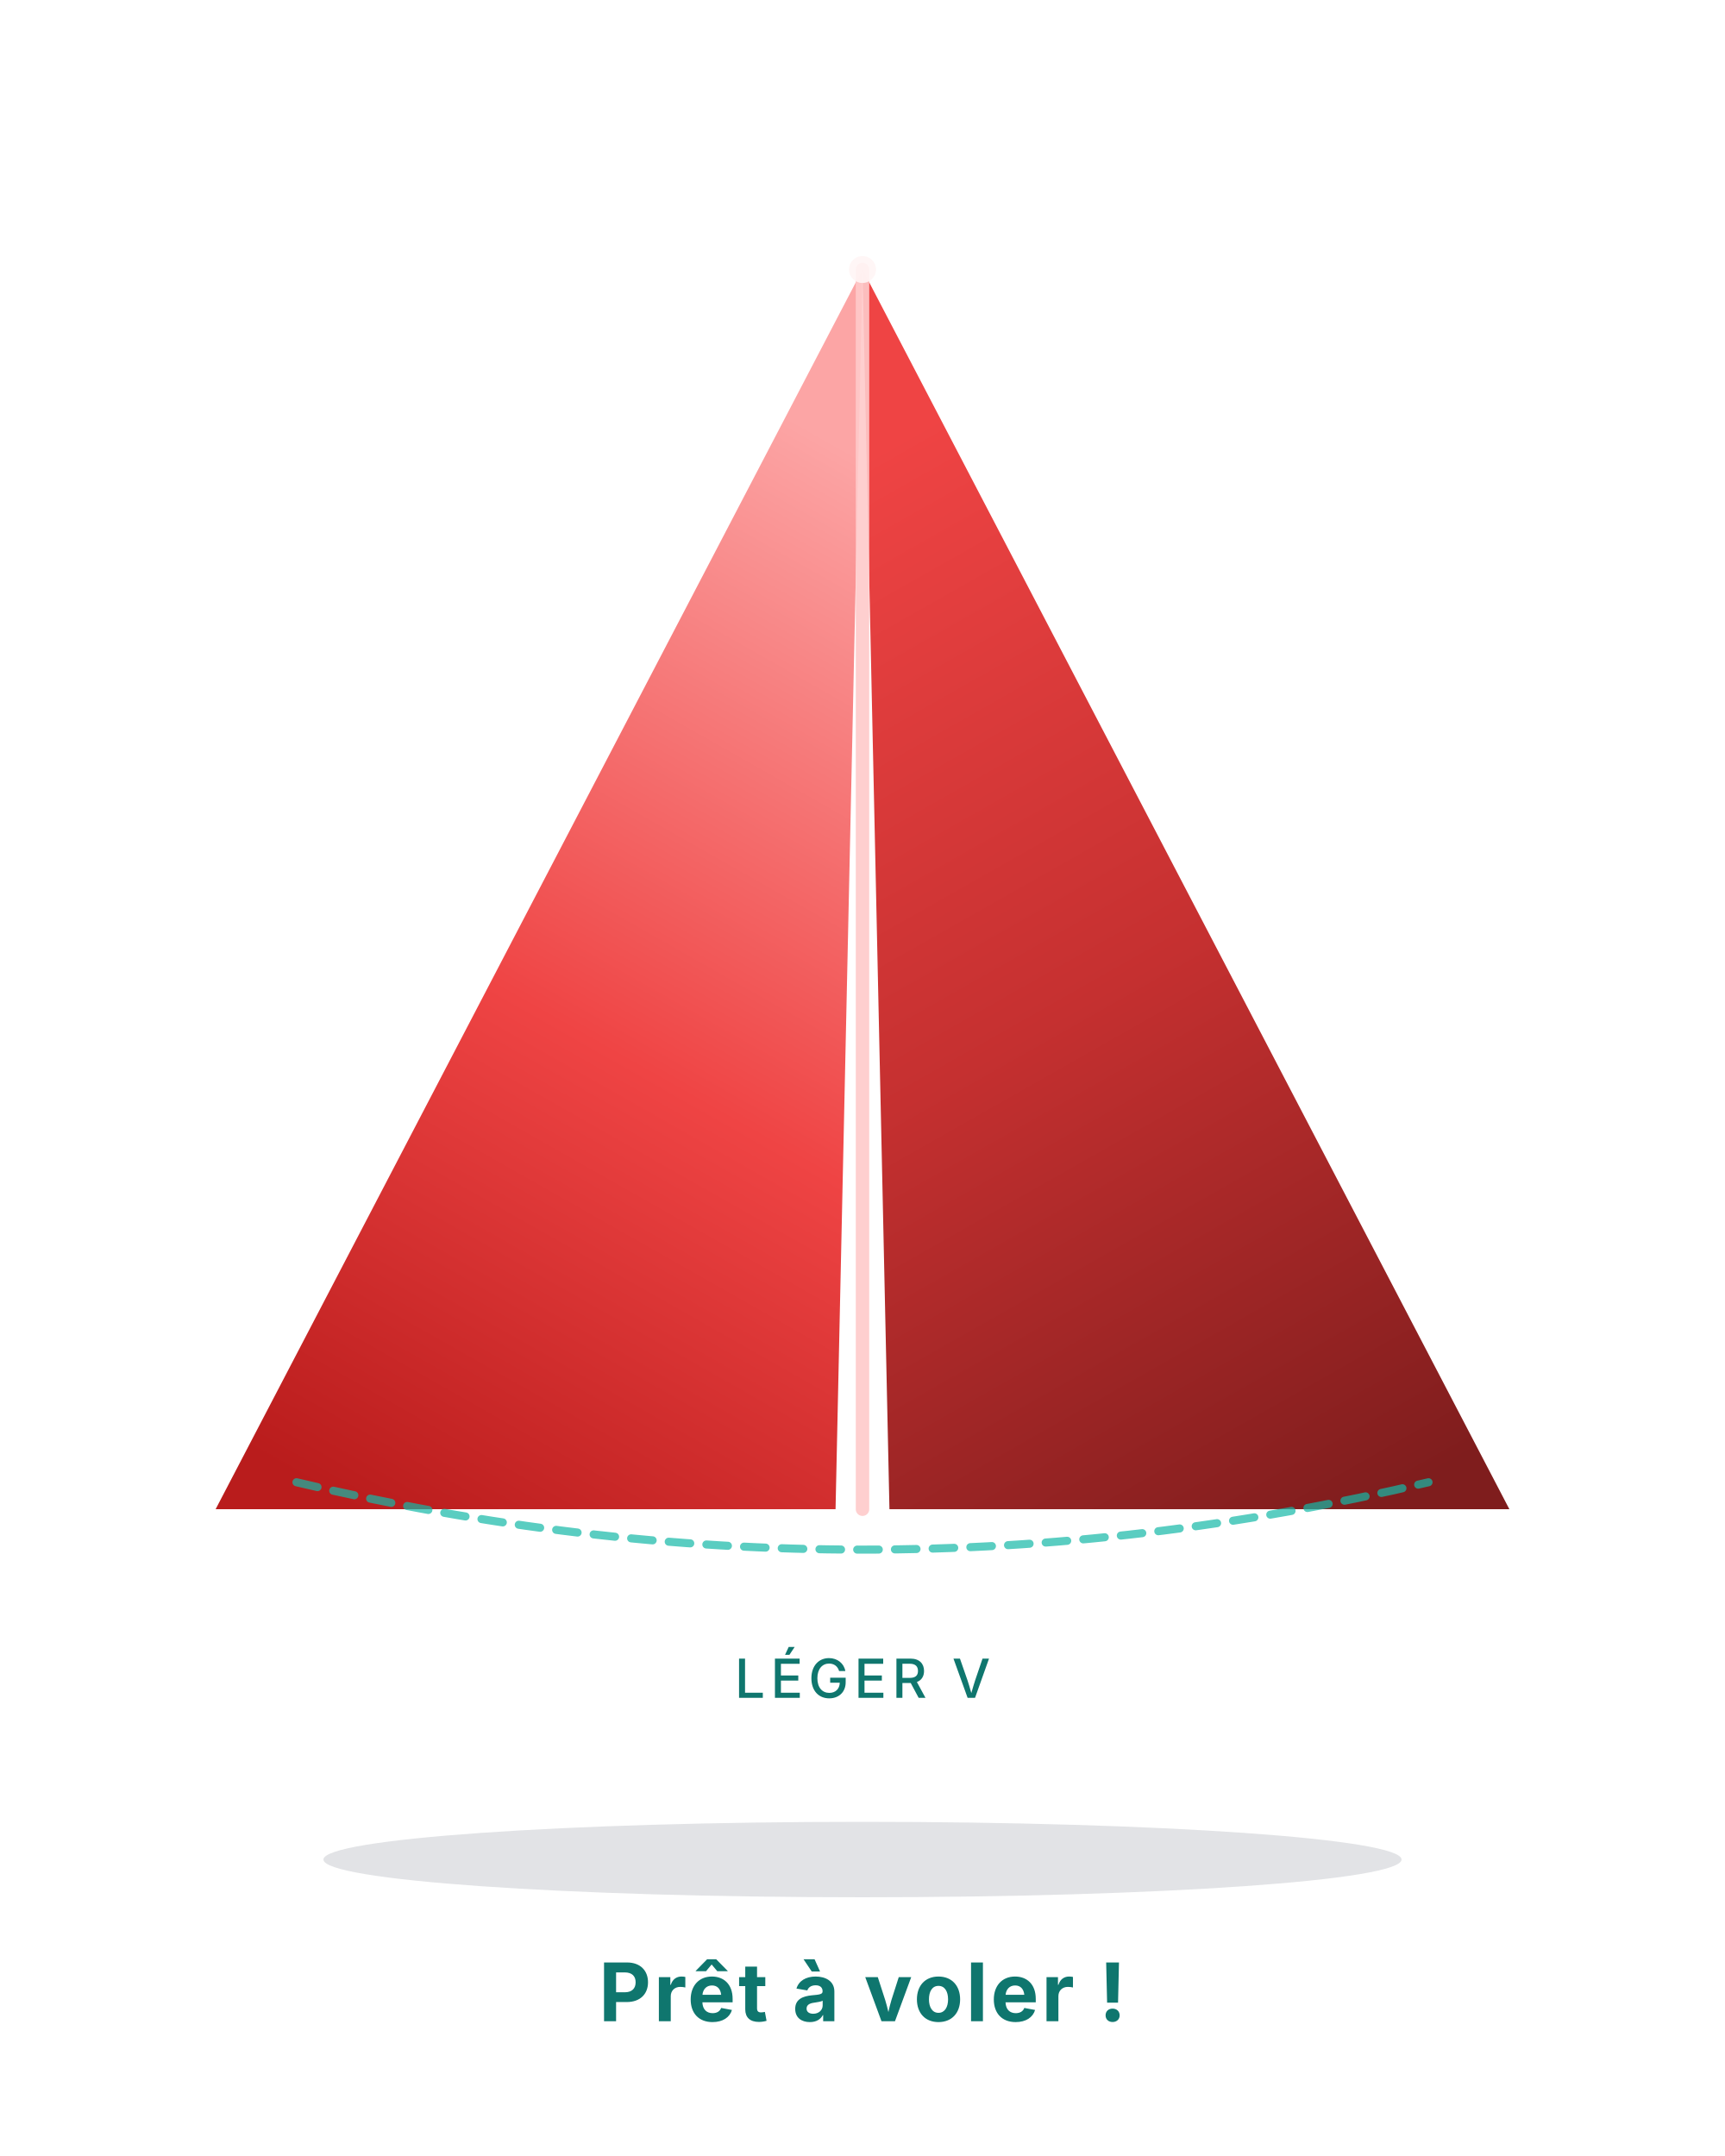
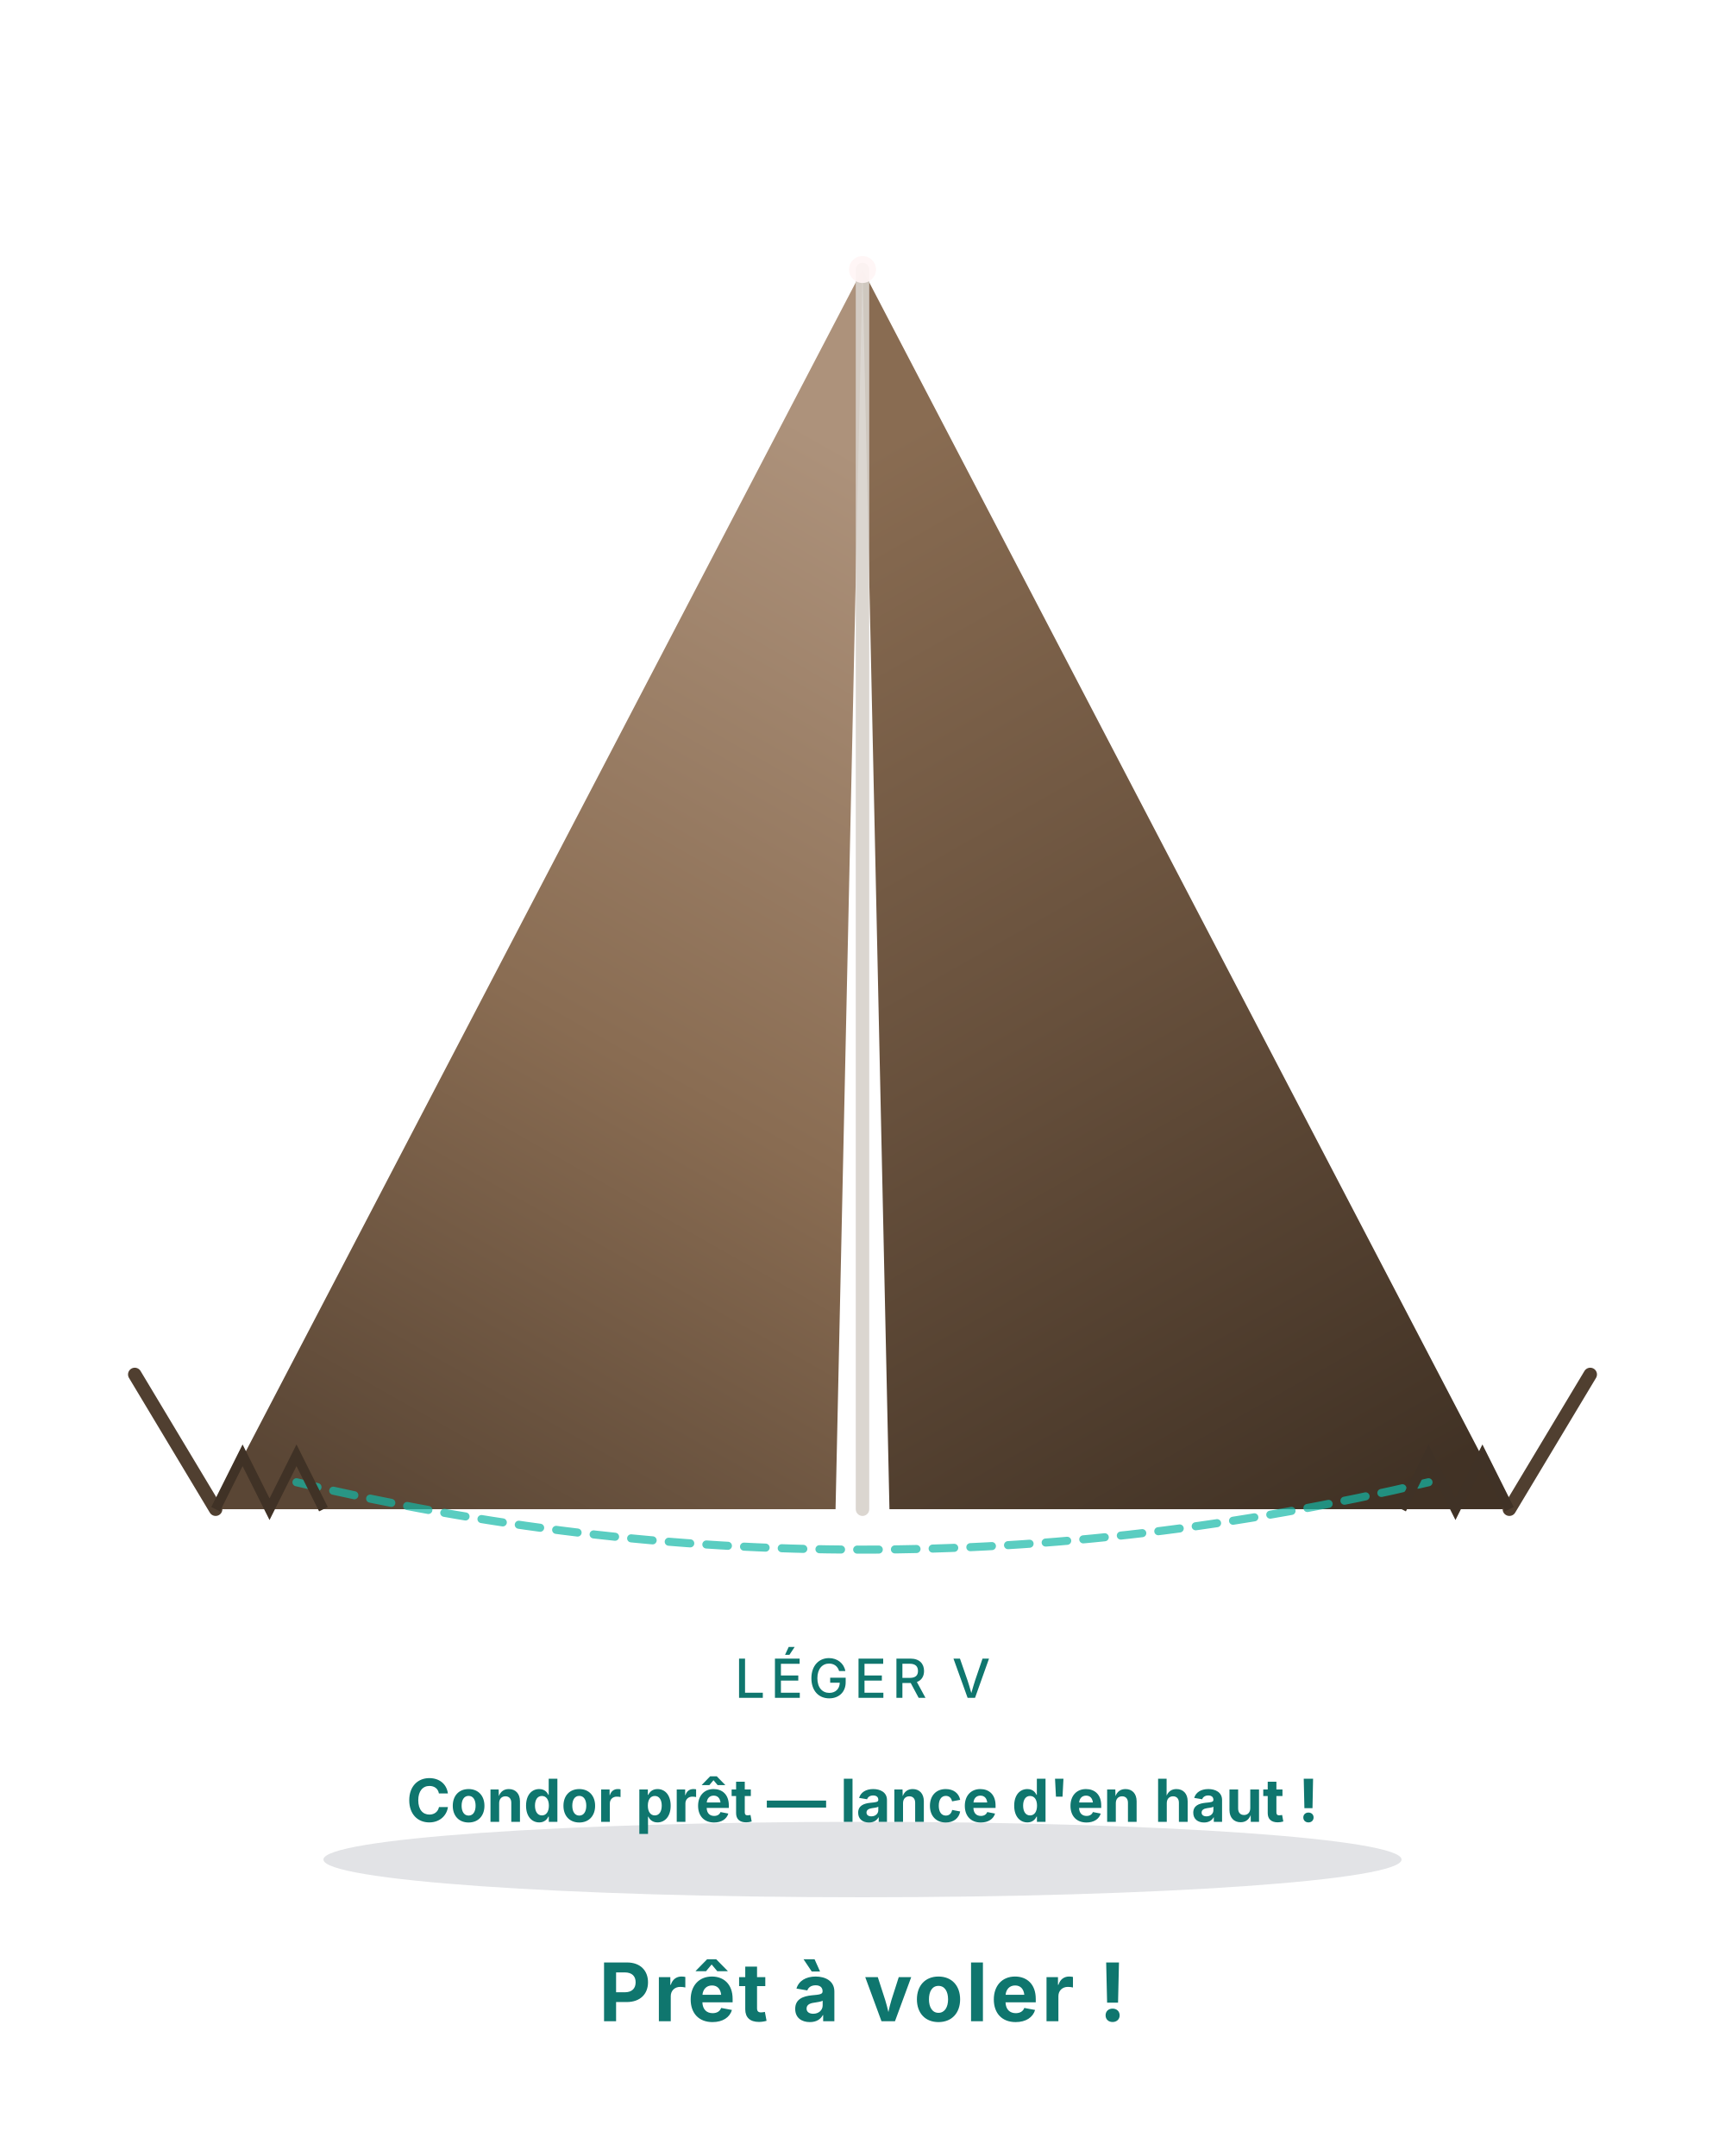
- <svg xmlns="http://www.w3.org/2000/svg" viewBox="0 0 320 400" fill="none" font-family="system-ui, -apple-system, sans-serif">
+ <svg xmlns="http://www.w3.org/2000/svg" viewBox="0 0 320 400" fill="none" font-family="system-ui,-apple-system,sans-serif">
  <defs>
    <filter id="ps" x="-10%" y="-10%" width="120%" height="120%">
      <feGaussianBlur in="SourceAlpha" stdDeviation="3" />
      <feOffset dx="0" dy="3" />
      <feComponentTransfer>
        <feFuncA type="linear" slope="0.18" />
      </feComponentTransfer>
      <feMerge>
        <feMergeNode />
        <feMergeNode in="SourceGraphic" />
      </feMerge>
    </filter>
    <marker id="arr" viewBox="0 0 10 10" refX="8" refY="5" markerWidth="6" markerHeight="6" orient="auto-start-reverse">
      <path d="M 0 0 L 10 5 L 0 10 z" fill="#6366f1" />
    </marker>
    <marker id="arrT" viewBox="0 0 10 10" refX="8" refY="5" markerWidth="6" markerHeight="6" orient="auto-start-reverse">
      <path d="M 0 0 L 10 5 L 0 10 z" fill="#14b8a6" />
    </marker>
    <linearGradient id="foldTri" x1="0" y1="0" x2="1" y2="1">
      <stop offset="0" stop-color="#fff7ed" />
      <stop offset="1" stop-color="#fed7aa" stop-opacity="0.7" />
    </linearGradient>
-   </defs>
-   <defs>
-     <linearGradient id="wL" x1="0.5" y1="0" x2="0.2" y2="1">
-       <stop offset="0" stop-color="#fca5a5" />
-       <stop offset="0.55" stop-color="#ef4444" />
-       <stop offset="1" stop-color="#b91c1c" />
+     <linearGradient id="pWingL" x1="0.5" y1="0" x2="0.2" y2="1">
+       <stop offset="0" stop-color="hsl(28, 23%, 58%)" />
+       <stop offset="0.55" stop-color="hsl(28, 25%, 43%)" />
+       <stop offset="1" stop-color="hsl(28, 26%, 28%)" />
    </linearGradient>
-     <linearGradient id="wR" x1="0.5" y1="0" x2="0.8" y2="1">
-       <stop offset="0" stop-color="#ef4444" />
-       <stop offset="0.5" stop-color="#c53030" />
-       <stop offset="1" stop-color="#7f1d1d" />
+     <linearGradient id="pWingR" x1="0.5" y1="0" x2="0.8" y2="1">
+       <stop offset="0" stop-color="hsl(28, 25%, 43%)" />
+       <stop offset="0.5" stop-color="hsl(28, 26%, 32%)" />
+       <stop offset="1" stop-color="hsl(28, 28%, 20%)" />
    </linearGradient>
  </defs>
  <ellipse cx="160" cy="345" rx="100" ry="7" fill="#1e293b" opacity="0.13" />
-   <polygon points="160,50 40,280 155,280" fill="url(#wL)" />
-   <polygon points="160,50 165,280 280,280" fill="url(#wR)" />
-   <line x1="160" y1="50" x2="160" y2="280" stroke="#fecaca" stroke-width="2.5" stroke-linecap="round" opacity="0.9" />
+   <polygon points="160,50 40,280 155,280" fill="url(#pWingL)" />
+   <polygon points="160,50 165,280 280,280" fill="url(#pWingR)" />
+   <line x1="160" y1="50" x2="160" y2="280" stroke="hsl(28, 13%, 82%)" stroke-width="2.5" stroke-linecap="round" opacity="0.9" />
  <circle cx="160" cy="50" r="2.5" fill="#fff5f5" opacity="0.9" />
  <path d="M 55 275 Q 160 300 265 275" stroke="#14b8a6" stroke-width="1.5" stroke-dasharray="4 3" fill="none" stroke-linecap="round" opacity="0.7" />
  <text x="160" y="315" text-anchor="middle" font-size="10" fill="#0f766e" font-weight="500" letter-spacing="1">LÉGER V</text>
  <text x="160" y="375" text-anchor="middle" font-size="15" font-weight="700" fill="#0f766e" letter-spacing="0.5">Prêt à voler !</text>
+   <path d="M 40 280 L 25 255" stroke="hsl(28, 25%, 25%)" stroke-width="2.5" stroke-linecap="round" />
+   <path d="M 280 280 L 295 255" stroke="hsl(28, 25%, 25%)" stroke-width="2.5" stroke-linecap="round" />
+   <path d="M 60 280 L 55 270 L 50 280 L 45 270 L 40 280" stroke="hsl(28, 25%, 20%)" stroke-width="1.8" fill="none" />
+   <path d="M 260 280 L 265 270 L 270 280 L 275 270 L 280 280" stroke="hsl(28, 25%, 20%)" stroke-width="1.8" fill="none" />
+   <text x="160" y="338" text-anchor="middle" font-size="11" fill="#0f766e" font-weight="700">Condor prêt — lance d'en haut !</text>
</svg>
